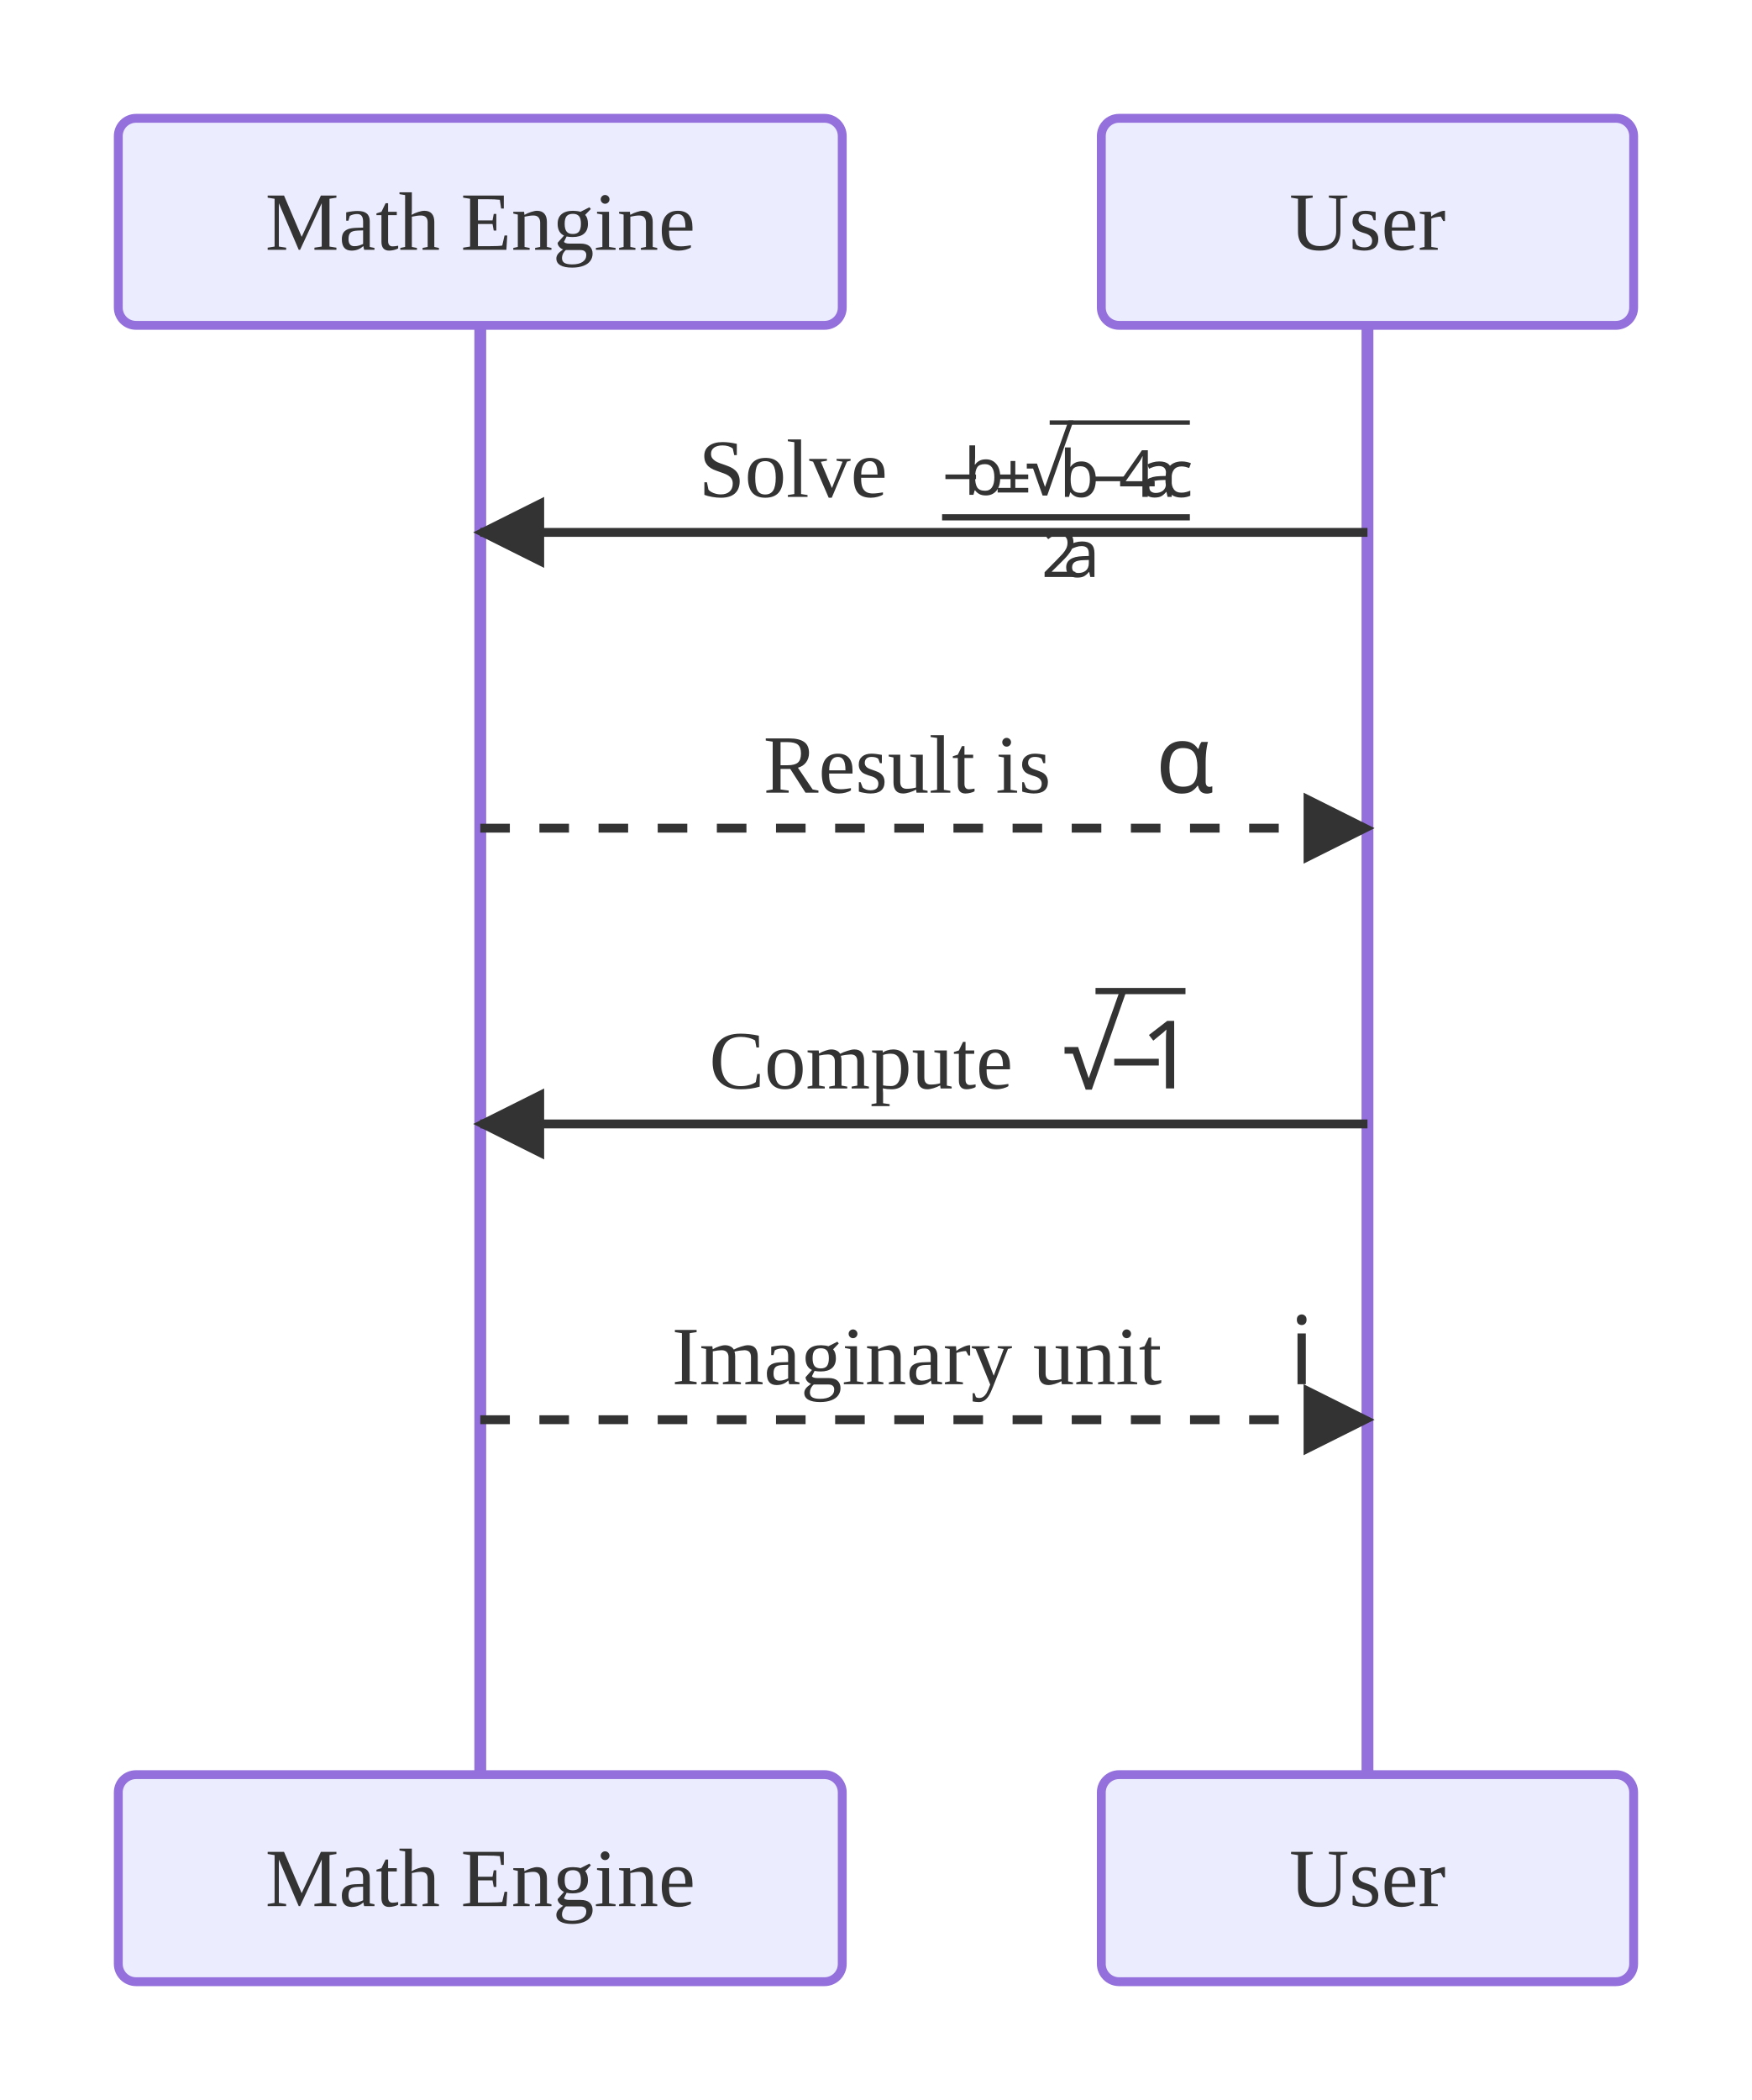
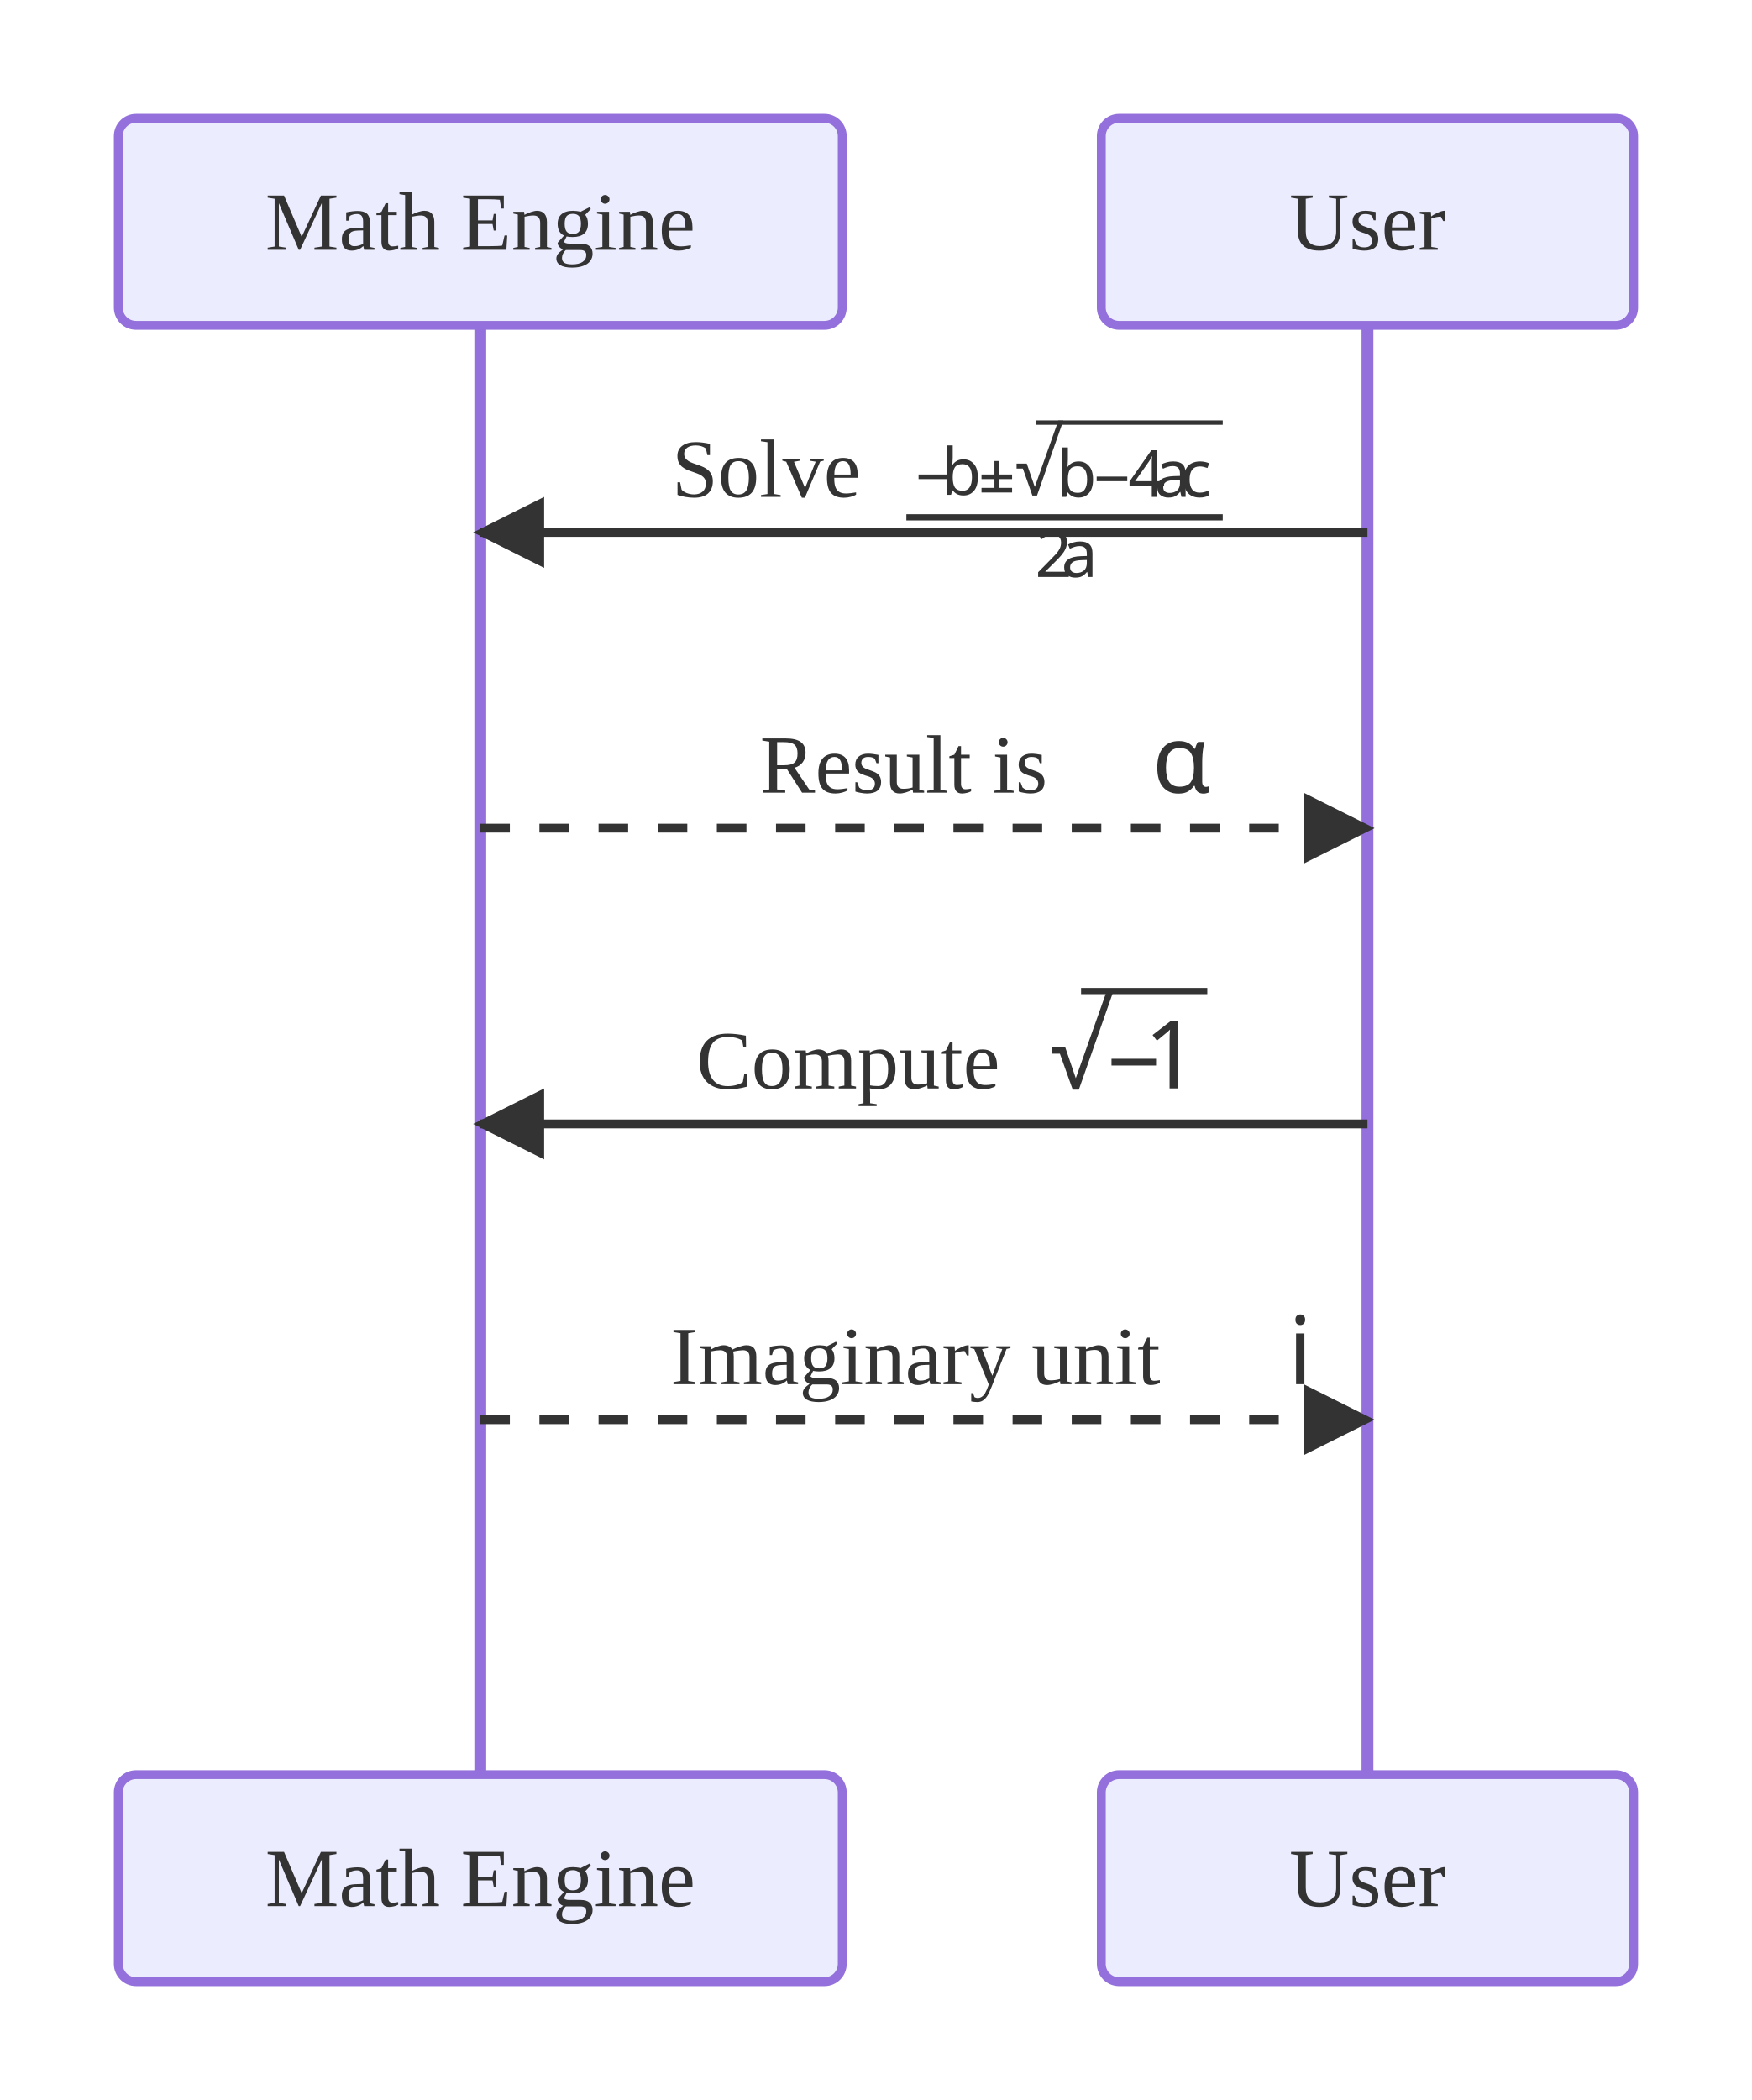
<svg xmlns="http://www.w3.org/2000/svg" viewBox="0 0 296.20 355.00">
  <defs>
    <marker id="seq-arrow-solid" viewBox="0 0 10 10" refX="9.00" refY="5.00" markerWidth="8.00" markerHeight="8.00" orient="auto">
      <polygon points="0,0 10,5 0,10" style="fill:#333" />
    </marker>
    <marker id="seq-arrow-dashed" viewBox="0 0 10 10" refX="9.00" refY="5.00" markerWidth="8.00" markerHeight="8.00" orient="auto">
      <polygon points="0,0 10,5 0,10" style="fill:#333" />
    </marker>
    <marker id="seq-arrow-solid-cross" viewBox="0 0 10 10" refX="5.00" refY="5.00" markerWidth="10.00" markerHeight="10.00" orient="auto">
      <path d="M2,2 L8,8 M2,8 L8,2" style="stroke:#333;stroke-width:1.5;fill:none" />
    </marker>
    <marker id="seq-arrow-dashed-cross" viewBox="0 0 10 10" refX="5.00" refY="5.00" markerWidth="10.00" markerHeight="10.00" orient="auto">
      <path d="M2,2 L8,8 M2,8 L8,2" style="stroke:#333;stroke-width:1.5;fill:none" />
    </marker>
    <marker id="seq-arrow-solid-open" viewBox="0 0 10 10" refX="10.00" refY="5.00" markerWidth="8.00" markerHeight="8.00" orient="auto">
      <polyline points="0,1 10,5 0,9" style="stroke:#333;stroke-width:1.5;fill:none" />
    </marker>
    <marker id="seq-arrow-dashed-open" viewBox="0 0 10 10" refX="10.00" refY="5.00" markerWidth="8.00" markerHeight="8.00" orient="auto">
      <polyline points="0,1 10,5 0,9" style="stroke:#333;stroke-width:1.5;fill:none" />
    </marker>
  </defs>
  <rect x="0.00" y="0.00" width="296.20" height="355.00" style="fill:white;stroke:none" />
  <line x1="81.20" y1="55.00" x2="81.20" y2="300.00" style="stroke:#9370DB;stroke-width:2.0" />
  <line x1="231.20" y1="55.00" x2="231.20" y2="300.00" style="stroke:#9370DB;stroke-width:2.0" />
  <line x1="231.20" y1="90.00" x2="81.20" y2="90.00" style="stroke:#333;stroke-width:1.5;fill:none" marker-end="url(#seq-arrow-solid)" />
-   <text x="134.08" y="84.00" text-anchor="middle" dominant-baseline="auto" style="fill:#333;font-size:14px">Solve </text>
-   <g style="fill:#333" transform="translate(159.28,71.06) scale(1.000)">
+   <text x="129.54" y="84.00" text-anchor="middle" dominant-baseline="auto" style="fill:#333;font-size:14px">Solve </text>
+   <g style="fill:#333" transform="translate(154.74,71.06) scale(1.000)">
    <g transform="translate(0,-0.735)">
      <path d="M0.562 10.667 L0.562 9.886 L5.734 9.886 L5.734 10.667 L0.562 10.667 Z" style="fill:#333" />
-       <path d="M7.413 13.432 Q6.710 13.432 6.272 13.182 Q5.835 12.932 5.585 12.573 L5.507 12.573 L5.304 13.323 L4.616 13.323 L4.616 4.964 L5.585 4.964 L5.585 6.995 Q5.585 7.370 5.554 7.698 Q5.554 8.026 5.522 8.214 L5.585 8.214 Q5.835 7.839 6.272 7.589 Q6.710 7.323 7.413 7.323 Q8.507 7.323 9.163 8.104 Q9.835 8.854 9.835 10.370 Q9.835 11.886 9.163 12.667 Q8.491 13.432 7.413 13.432 Z M7.272 12.636 Q8.054 12.636 8.444 12.042 Q8.835 11.464 8.835 10.370 Q8.835 8.136 7.241 8.136 Q6.304 8.136 5.944 8.667 Q5.585 9.214 5.585 10.339 L5.585 10.386 Q5.585 11.479 5.929 12.057 Q6.304 12.636 7.272 12.636 Z" style="fill:#333" />
-       <path d="M11.580 12.932 L11.580 10.667 L9.393 10.667 L9.393 9.886 L11.580 9.886 L11.580 7.604 L12.377 7.604 L12.377 9.886 L14.564 9.886 L14.564 10.667 L12.377 10.667 L12.377 12.932 L11.580 12.932 Z M9.393 12.932 L9.393 12.151 L14.564 12.151 L14.564 12.932 L9.393 12.932 Z" style="fill:#333" />
-       <path d="M16.993 13.446 L15.383 8.883 L14.321 8.883 L14.321 8.039 L16.040 8.039 L17.399 11.992 L21.383 0.758 L22.227 0.758 L17.774 13.446 L16.993 13.446 Z" style="fill:#333" />
-       <rect x="18.19" y="0.74" width="23.70" height="0.74" style="fill:#333" />
-       <path d="M23.567 13.787 Q22.863 13.787 22.426 13.537 Q21.988 13.287 21.738 12.927 L21.660 12.927 L21.457 13.677 L20.770 13.677 L20.770 5.318 L21.738 5.318 L21.738 7.349 Q21.738 7.724 21.707 8.052 Q21.707 8.381 21.676 8.568 L21.738 8.568 Q21.988 8.193 22.426 7.943 Q22.863 7.677 23.567 7.677 Q24.660 7.677 25.317 8.459 Q25.988 9.209 25.988 10.724 Q25.988 12.240 25.317 13.021 Q24.645 13.787 23.567 13.787 Z M23.426 12.990 Q24.207 12.990 24.598 12.396 Q24.988 11.818 24.988 10.724 Q24.988 8.490 23.395 8.490 Q22.457 8.490 22.098 9.021 Q21.738 9.568 21.738 10.693 L21.738 10.740 Q21.738 11.834 22.082 12.412 Q22.457 12.990 23.426 12.990 Z" style="fill:#333" />
-       <path d="M25.546 11.021 L25.546 10.240 L30.718 10.240 L30.718 11.021 L25.546 11.021 Z" style="fill:#333" />
-       <path d="M33.865 13.677 L33.865 11.896 L30.099 11.896 L30.099 11.068 L33.787 5.787 L34.787 5.787 L34.787 11.021 L35.943 11.021 L35.943 11.896 L34.787 11.896 L34.787 13.677 L33.865 13.677 Z M31.037 11.021 L33.865 11.021 L33.865 8.552 Q33.865 7.974 33.865 7.584 Q33.896 7.177 33.912 6.818 L33.865 6.818 Q33.787 7.021 33.646 7.271 Q33.521 7.506 33.396 7.677 L31.037 11.021 Z" style="fill:#333" />
-       <path d="M35.903 13.787 Q35.106 13.787 34.575 13.365 Q34.044 12.943 34.044 12.037 Q34.044 11.162 34.747 10.693 Q35.434 10.209 36.872 10.162 L37.872 10.131 L37.872 9.771 Q37.872 9.037 37.559 8.756 Q37.247 8.459 36.653 8.459 Q36.200 8.459 35.778 8.599 Q35.356 8.740 34.997 8.912 L34.700 8.193 Q35.091 7.974 35.606 7.834 Q36.137 7.677 36.716 7.677 Q37.794 7.677 38.309 8.162 Q38.825 8.631 38.825 9.662 L38.825 13.677 L38.122 13.677 L37.934 12.834 L37.887 12.834 Q37.497 13.318 37.075 13.552 Q36.653 13.787 35.903 13.787 Z M36.122 13.006 Q36.872 13.006 37.372 12.599 Q37.872 12.177 37.872 11.318 L37.872 10.802 L36.997 10.834 Q35.903 10.865 35.466 11.177 Q35.044 11.490 35.044 12.052 Q35.044 12.537 35.341 12.771 Q35.653 13.006 36.122 13.006 Z" style="fill:#333" />
-       <path d="M40.448 13.787 Q39.667 13.787 39.058 13.474 Q38.448 13.146 38.105 12.474 Q37.761 11.802 37.761 10.756 Q37.761 9.677 38.120 8.990 Q38.480 8.302 39.105 7.990 Q39.730 7.677 40.511 7.677 Q40.964 7.677 41.386 7.771 Q41.808 7.865 42.073 7.990 L41.777 8.787 Q41.511 8.693 41.152 8.599 Q40.808 8.521 40.495 8.521 Q38.761 8.521 38.761 10.756 Q38.761 11.818 39.183 12.396 Q39.605 12.959 40.433 12.959 Q40.917 12.959 41.292 12.849 Q41.667 12.756 41.964 12.615 L41.964 13.474 Q41.667 13.615 41.308 13.693 Q40.964 13.787 40.448 13.787 Z" style="fill:#333" />
-       <rect x="0.00" y="16.60" width="41.89" height="1.05" style="fill:#333" />
-       <path d="M17.331 27.209 L17.331 26.412 L19.378 24.334 Q19.972 23.741 20.394 23.272 Q20.800 22.803 21.003 22.366 Q21.206 21.912 21.206 21.397 Q21.206 20.741 20.831 20.412 Q20.441 20.069 19.831 20.069 Q19.253 20.069 18.816 20.272 Q18.378 20.459 17.941 20.819 L17.409 20.162 Q17.878 19.787 18.472 19.522 Q19.081 19.241 19.831 19.241 Q20.925 19.241 21.566 19.803 Q22.206 20.350 22.206 21.334 Q22.206 21.944 21.941 22.491 Q21.691 23.022 21.238 23.553 Q20.800 24.069 20.191 24.662 L18.550 26.287 L18.550 26.334 L22.519 26.334 L22.519 27.209 L17.331 27.209 Z" style="fill:#333" />
-       <path d="M22.838 27.319 Q22.041 27.319 21.510 26.897 Q20.979 26.475 20.979 25.569 Q20.979 24.694 21.682 24.225 Q22.369 23.741 23.807 23.694 L24.807 23.662 L24.807 23.303 Q24.807 22.569 24.494 22.287 Q24.182 21.991 23.588 21.991 Q23.135 21.991 22.713 22.131 Q22.291 22.272 21.932 22.444 L21.635 21.725 Q22.026 21.506 22.541 21.366 Q23.072 21.209 23.651 21.209 Q24.729 21.209 25.244 21.694 Q25.760 22.162 25.760 23.194 L25.760 27.209 L25.057 27.209 L24.869 26.366 L24.822 26.366 Q24.432 26.850 24.010 27.084 Q23.588 27.319 22.838 27.319 Z M23.057 26.537 Q23.807 26.537 24.307 26.131 Q24.807 25.709 24.807 24.850 L24.807 24.334 L23.932 24.366 Q22.838 24.397 22.401 24.709 Q21.979 25.022 21.979 25.584 Q21.979 26.069 22.276 26.303 Q22.588 26.537 23.057 26.537 Z" style="fill:#333" />
+       <path d="M8.168 13.432 Q7.465 13.432 7.028 13.182 Q6.590 12.932 6.340 12.573 L6.262 12.573 L6.059 13.323 L5.372 13.323 L5.372 4.964 L6.340 4.964 L6.340 6.995 Q6.340 7.370 6.309 7.698 Q6.309 8.026 6.278 8.214 L6.340 8.214 Q6.590 7.839 7.028 7.589 Q7.465 7.323 8.168 7.323 Q9.262 7.323 9.918 8.104 Q10.590 8.854 10.590 10.370 Q10.590 11.886 9.918 12.667 Q9.247 13.432 8.168 13.432 Z M8.028 12.636 Q8.809 12.636 9.200 12.042 Q9.590 11.464 9.590 10.370 Q9.590 8.136 7.997 8.136 Q7.059 8.136 6.700 8.667 Q6.340 9.214 6.340 10.339 L6.340 10.386 Q6.340 11.479 6.684 12.057 Q7.059 12.636 8.028 12.636 Z" style="fill:#333" />
+       <path d="M13.393 12.932 L13.393 10.667 L11.206 10.667 L11.206 9.886 L13.393 9.886 L13.393 7.604 L14.190 7.604 L14.190 9.886 L16.378 9.886 L16.378 10.667 L14.190 10.667 L14.190 12.932 L13.393 12.932 Z M11.206 12.932 L11.206 12.151 L16.378 12.151 L16.378 12.932 L11.206 12.932 Z" style="fill:#333" />
+       <path d="M19.808 13.446 L18.199 8.883 L17.137 8.883 L17.137 8.039 L18.855 8.039 L20.215 11.992 L24.199 0.758 L25.043 0.758 L20.590 13.446 L19.808 13.446 Z" style="fill:#333" />
+       <rect x="20.42" y="0.74" width="31.57" height="0.74" style="fill:#333" />
+       <path d="M27.639 13.787 Q26.936 13.787 26.499 13.537 Q26.061 13.287 25.811 12.927 L25.733 12.927 L25.530 13.677 L24.842 13.677 L24.842 5.318 L25.811 5.318 L25.811 7.349 Q25.811 7.724 25.780 8.052 Q25.780 8.381 25.749 8.568 L25.811 8.568 Q26.061 8.193 26.499 7.943 Q26.936 7.677 27.639 7.677 Q28.733 7.677 29.389 8.459 Q30.061 9.209 30.061 10.724 Q30.061 12.240 29.389 13.021 Q28.717 13.787 27.639 13.787 Z M27.499 12.990 Q28.280 12.990 28.671 12.396 Q29.061 11.818 29.061 10.724 Q29.061 8.490 27.467 8.490 Q26.530 8.490 26.171 9.021 Q25.811 9.568 25.811 10.693 L25.811 10.740 Q25.811 11.834 26.155 12.412 Q26.530 12.990 27.499 12.990 Z" style="fill:#333" />
+       <path d="M30.677 11.021 L30.677 10.240 L35.849 10.240 L35.849 11.021 L30.677 11.021 Z" style="fill:#333" />
+       <path d="M39.998 13.677 L39.998 11.896 L36.232 11.896 L36.232 11.068 L39.920 5.787 L40.920 5.787 L40.920 11.021 L42.076 11.021 L42.076 11.896 L40.920 11.896 L40.920 13.677 L39.998 13.677 Z M37.170 11.021 L39.998 11.021 L39.998 8.552 Q39.998 7.974 39.998 7.584 Q40.029 7.177 40.045 6.818 L39.998 6.818 Q39.920 7.021 39.779 7.271 Q39.654 7.506 39.529 7.677 L37.170 11.021 Z" style="fill:#333" />
+       <path d="M42.791 13.787 Q41.995 13.787 41.463 13.365 Q40.932 12.943 40.932 12.037 Q40.932 11.162 41.635 10.693 Q42.323 10.209 43.760 10.162 L44.760 10.131 L44.760 9.771 Q44.760 9.037 44.448 8.756 Q44.135 8.459 43.541 8.459 Q43.088 8.459 42.666 8.599 Q42.245 8.740 41.885 8.912 L41.588 8.193 Q41.979 7.974 42.495 7.834 Q43.026 7.677 43.604 7.677 Q44.682 7.677 45.198 8.162 Q45.713 8.631 45.713 9.662 L45.713 13.677 L45.010 13.677 L44.823 12.834 L44.776 12.834 Q44.385 13.318 43.963 13.552 Q43.541 13.787 42.791 13.787 Z M43.010 13.006 Q43.760 13.006 44.260 12.599 Q44.760 12.177 44.760 11.318 L44.760 10.802 L43.885 10.834 Q42.791 10.865 42.354 11.177 Q41.932 11.490 41.932 12.052 Q41.932 12.537 42.229 12.771 Q42.541 13.006 43.010 13.006 Z" style="fill:#333" />
+       <path d="M48.078 13.787 Q47.297 13.787 46.687 13.474 Q46.078 13.146 45.734 12.474 Q45.390 11.802 45.390 10.756 Q45.390 9.677 45.750 8.990 Q46.109 8.302 46.734 7.990 Q47.359 7.677 48.140 7.677 Q48.593 7.677 49.015 7.771 Q49.437 7.865 49.703 7.990 L49.406 8.787 Q49.140 8.693 48.781 8.599 Q48.437 8.521 48.125 8.521 Q46.390 8.521 46.390 10.756 Q46.390 11.818 46.812 12.396 Q47.234 12.959 48.062 12.959 Q48.547 12.959 48.922 12.849 Q49.297 12.756 49.593 12.615 L49.593 13.474 Q49.297 13.615 48.937 13.693 Q48.593 13.787 48.078 13.787 Z" style="fill:#333" />
+       <rect x="-1.50" y="16.60" width="53.49" height="1.05" style="fill:#333" />
+       <path d="M20.781 27.209 L20.781 26.412 L22.828 24.334 Q23.422 23.741 23.844 23.272 Q24.250 22.803 24.453 22.366 Q24.656 21.912 24.656 21.397 Q24.656 20.741 24.281 20.412 Q23.891 20.069 23.281 20.069 Q22.703 20.069 22.266 20.272 Q21.828 20.459 21.391 20.819 L20.859 20.162 Q21.328 19.787 21.922 19.522 Q22.531 19.241 23.281 19.241 Q24.375 19.241 25.016 19.803 Q25.656 20.350 25.656 21.334 Q25.656 21.944 25.391 22.491 Q25.141 23.022 24.688 23.553 Q24.250 24.069 23.641 24.662 L22.000 26.287 L22.000 26.334 L25.969 26.334 L25.969 27.209 L20.781 27.209 Z" style="fill:#333" />
+       <path d="M27.043 27.319 Q26.247 27.319 25.715 26.897 Q25.184 26.475 25.184 25.569 Q25.184 24.694 25.887 24.225 Q26.575 23.741 28.012 23.694 L29.012 23.662 L29.012 23.303 Q29.012 22.569 28.700 22.287 Q28.387 21.991 27.793 21.991 Q27.340 21.991 26.918 22.131 Q26.497 22.272 26.137 22.444 L25.840 21.725 Q26.231 21.506 26.747 21.366 Q27.278 21.209 27.856 21.209 Q28.934 21.209 29.450 21.694 Q29.965 22.162 29.965 23.194 L29.965 27.209 L29.262 27.209 L29.075 26.366 L29.028 26.366 Q28.637 26.850 28.215 27.084 Q27.793 27.319 27.043 27.319 Z M27.262 26.537 Q28.012 26.537 28.512 26.131 Q29.012 25.709 29.012 24.850 L29.012 24.334 L28.137 24.366 Q27.043 24.397 26.606 24.709 Q26.184 25.022 26.184 25.584 Q26.184 26.069 26.481 26.303 Q26.793 26.537 27.262 26.537 Z" style="fill:#333" />
    </g>
  </g>
  <line x1="81.20" y1="140.00" x2="231.20" y2="140.00" style="stroke:#333;stroke-width:1.5;fill:none;stroke-dasharray:5,5" marker-end="url(#seq-arrow-dashed)" />
-   <text x="153.37" y="134.00" text-anchor="middle" dominant-baseline="auto" style="fill:#333;font-size:14px">Result is </text>
-   <g style="fill:#333" transform="translate(195.37,125.27) scale(1.000)">
+   <text x="152.79" y="134.00" text-anchor="middle" dominant-baseline="auto" style="fill:#333;font-size:14px">Result is </text>
+   <g style="fill:#333" transform="translate(194.79,125.27) scale(1.000)">
    <g transform="translate(0,-0.431)">
      <path d="M4.406 9.322 Q2.828 9.322 1.859 8.228 Q0.875 7.103 0.875 4.916 Q0.875 2.728 1.844 1.588 Q2.797 0.431 4.531 0.431 Q5.469 0.431 6.094 0.759 Q6.734 1.088 7.156 1.744 L7.250 1.744 Q7.328 1.463 7.453 1.150 Q7.578 0.822 7.766 0.588 L8.859 0.588 Q8.750 0.947 8.656 1.525 Q8.562 2.088 8.516 2.728 Q8.469 3.369 8.469 3.947 L8.469 7.275 Q8.469 7.775 8.656 7.978 Q8.844 8.181 9.125 8.181 Q9.250 8.181 9.391 8.134 Q9.531 8.103 9.594 8.088 L9.594 9.119 Q9.484 9.181 9.234 9.244 Q8.969 9.322 8.703 9.322 Q8.109 9.322 7.734 9.041 Q7.359 8.744 7.188 8.009 L7.078 8.009 Q6.703 8.556 6.094 8.947 Q5.484 9.322 4.406 9.322 Z M4.641 8.150 Q5.969 8.150 6.516 7.400 Q7.078 6.634 7.078 4.994 L7.078 4.900 Q7.078 3.291 6.547 2.463 Q6.031 1.619 4.625 1.619 Q3.453 1.619 2.891 2.463 Q2.344 3.306 2.344 4.931 Q2.344 6.525 2.875 7.338 Q3.438 8.150 4.641 8.150 Z" style="fill:#333" />
    </g>
  </g>
  <line x1="231.20" y1="190.00" x2="81.20" y2="190.00" style="stroke:#333;stroke-width:1.5;fill:none" marker-end="url(#seq-arrow-solid)" />
-   <text x="145.57" y="184.00" text-anchor="middle" dominant-baseline="auto" style="fill:#333;font-size:14px">Compute </text>
-   <g style="fill:#333" transform="translate(179.17,167.01) scale(1.000)">
+   <text x="143.38" y="184.00" text-anchor="middle" dominant-baseline="auto" style="fill:#333;font-size:14px">Compute </text>
+   <g style="fill:#333" transform="translate(176.98,167.01) scale(1.000)">
    <g transform="translate(0,-1.050)">
      <path d="M4.391 18.245 L2.219 12.167 L0.812 12.167 L0.812 11.042 L3.109 11.042 L4.906 16.308 L10.219 1.339 L11.359 1.339 L5.422 18.245 L4.391 18.245 Z" style="fill:#333" />
-       <rect x="6.05" y="1.05" width="15.21" height="1.05" style="fill:#333" />
-       <path d="M9.218 14.163 L9.218 13.022 L16.750 13.022 L16.750 14.163 L9.218 14.163 Z" style="fill:#333" />
-       <path d="M17.958 18.038 L17.958 10.053 Q17.958 9.366 17.974 8.944 Q18.005 8.538 18.036 8.084 Q17.771 8.319 17.567 8.522 Q17.364 8.694 17.036 8.959 L15.817 9.959 L15.083 9.006 L18.177 6.616 L19.349 6.616 L19.349 18.038 L17.958 18.038 Z" style="fill:#333" />
+       <rect x="5.80" y="1.05" width="21.34" height="1.05" style="fill:#333" />
+       <path d="M10.945 14.163 L10.945 13.022 L18.476 13.022 L18.476 14.163 L10.945 14.163 Z" style="fill:#333" />
+       <path d="M20.763 18.038 L20.763 10.053 Q20.763 9.366 20.779 8.944 Q20.810 8.538 20.842 8.084 Q20.576 8.319 20.373 8.522 Q20.170 8.694 19.842 8.959 L18.623 9.959 L17.888 9.006 L20.982 6.616 L22.154 6.616 L22.154 18.038 L20.763 18.038 Z" style="fill:#333" />
    </g>
  </g>
  <line x1="81.20" y1="240.00" x2="231.20" y2="240.00" style="stroke:#333;stroke-width:1.5;fill:none;stroke-dasharray:5,5" marker-end="url(#seq-arrow-dashed)" />
-   <text x="155.01" y="234.00" text-anchor="middle" dominant-baseline="auto" style="fill:#333;font-size:14px">Imaginary unit </text>
-   <g style="fill:#333" transform="translate(218.01,222.20) scale(1.000)">
+   <text x="154.77" y="234.00" text-anchor="middle" dominant-baseline="auto" style="fill:#333;font-size:14px">Imaginary unit </text>
+   <g style="fill:#333" transform="translate(217.77,222.20) scale(1.000)">
    <g transform="translate(0,-0.584)">
      <path d="M1.359 12.381 L1.359 3.803 L2.766 3.803 L2.766 12.381 L1.359 12.381 Z M2.078 2.381 Q1.734 2.381 1.484 2.163 Q1.250 1.928 1.250 1.491 Q1.250 1.022 1.484 0.819 Q1.734 0.584 2.078 0.584 Q2.406 0.584 2.641 0.819 Q2.891 1.022 2.891 1.491 Q2.891 1.928 2.641 2.163 Q2.406 2.381 2.078 2.381 Z" style="fill:#333" />
    </g>
  </g>
  <rect x="20.00" y="20.00" width="122.40" height="35.00" rx="3.00" ry="3.00" style="fill:#ECECFF;stroke:#9370DB;stroke-width:1.5" />
  <text x="81.20" y="37.50" text-anchor="middle" dominant-baseline="central" style="fill:#333;font-size:14px">Math Engine</text>
  <rect x="20.00" y="300.00" width="122.40" height="35.00" rx="3.00" ry="3.00" style="fill:#ECECFF;stroke:#9370DB;stroke-width:1.5" />
  <text x="81.20" y="317.50" text-anchor="middle" dominant-baseline="central" style="fill:#333;font-size:14px">Math Engine</text>
  <rect x="186.20" y="20.00" width="90.00" height="35.00" rx="3.00" ry="3.00" style="fill:#ECECFF;stroke:#9370DB;stroke-width:1.5" />
  <text x="231.20" y="37.50" text-anchor="middle" dominant-baseline="central" style="fill:#333;font-size:14px">User</text>
  <rect x="186.20" y="300.00" width="90.00" height="35.00" rx="3.00" ry="3.00" style="fill:#ECECFF;stroke:#9370DB;stroke-width:1.5" />
  <text x="231.20" y="317.50" text-anchor="middle" dominant-baseline="central" style="fill:#333;font-size:14px">User</text>
</svg>
